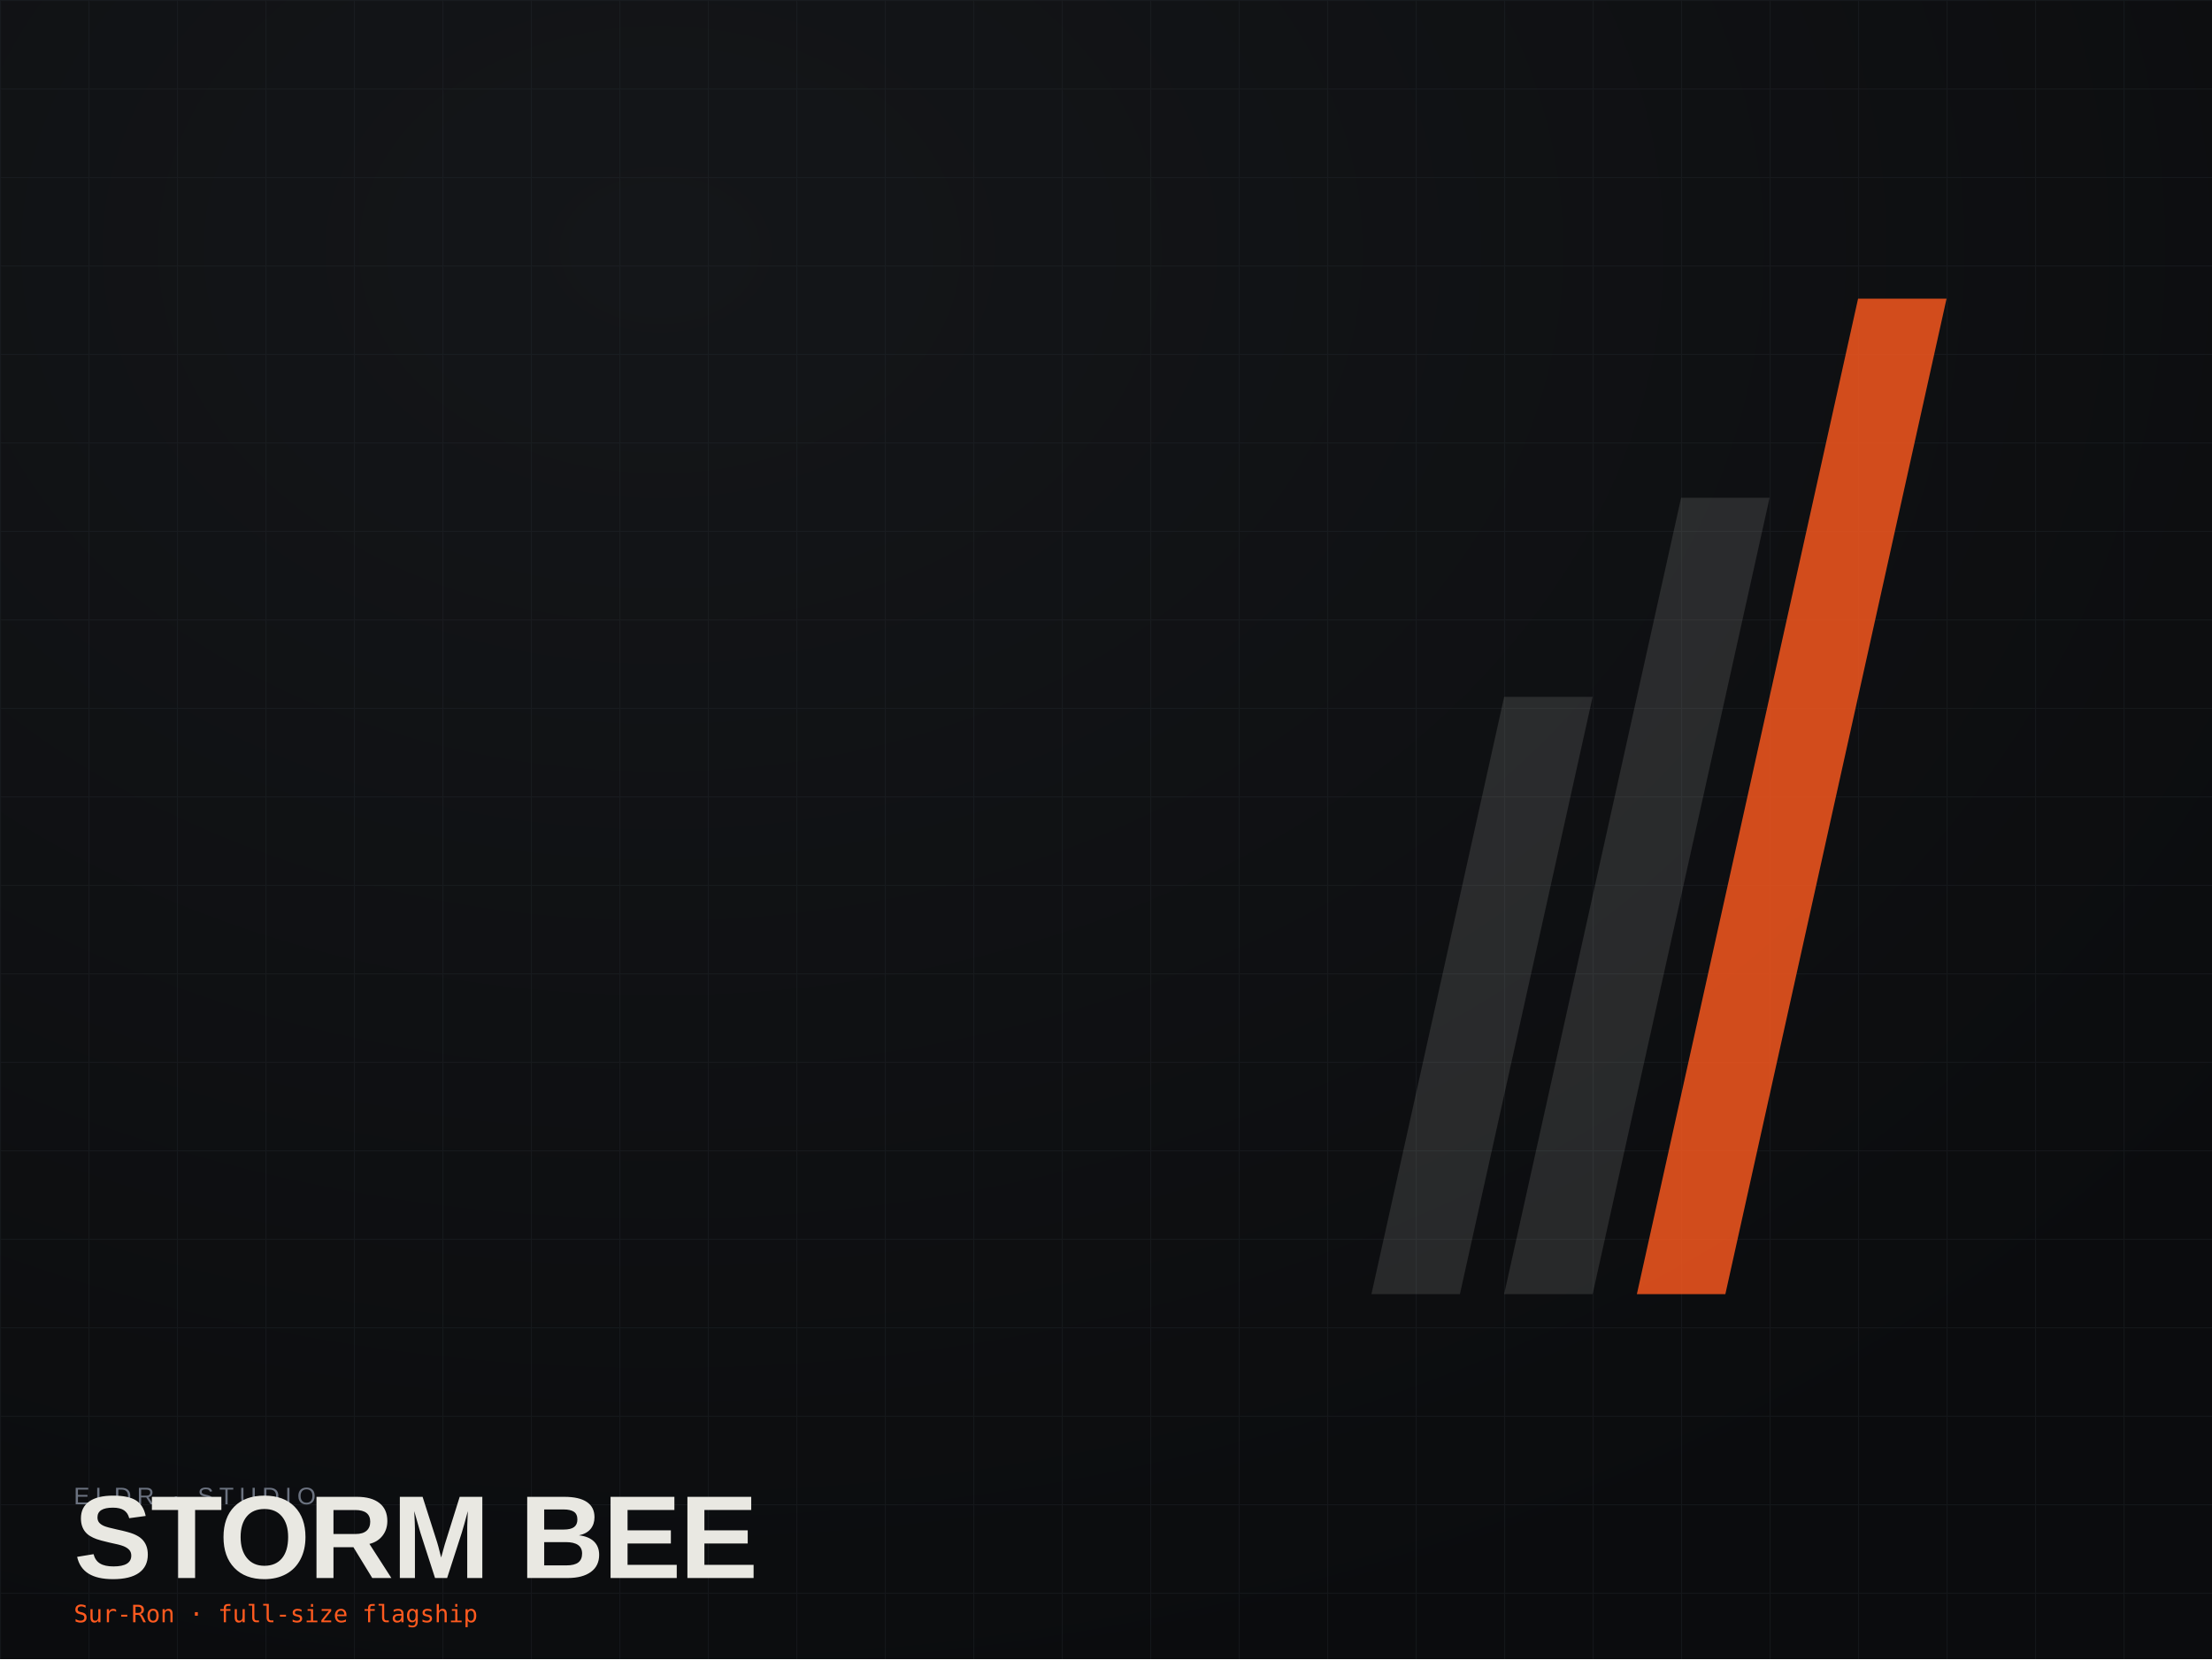
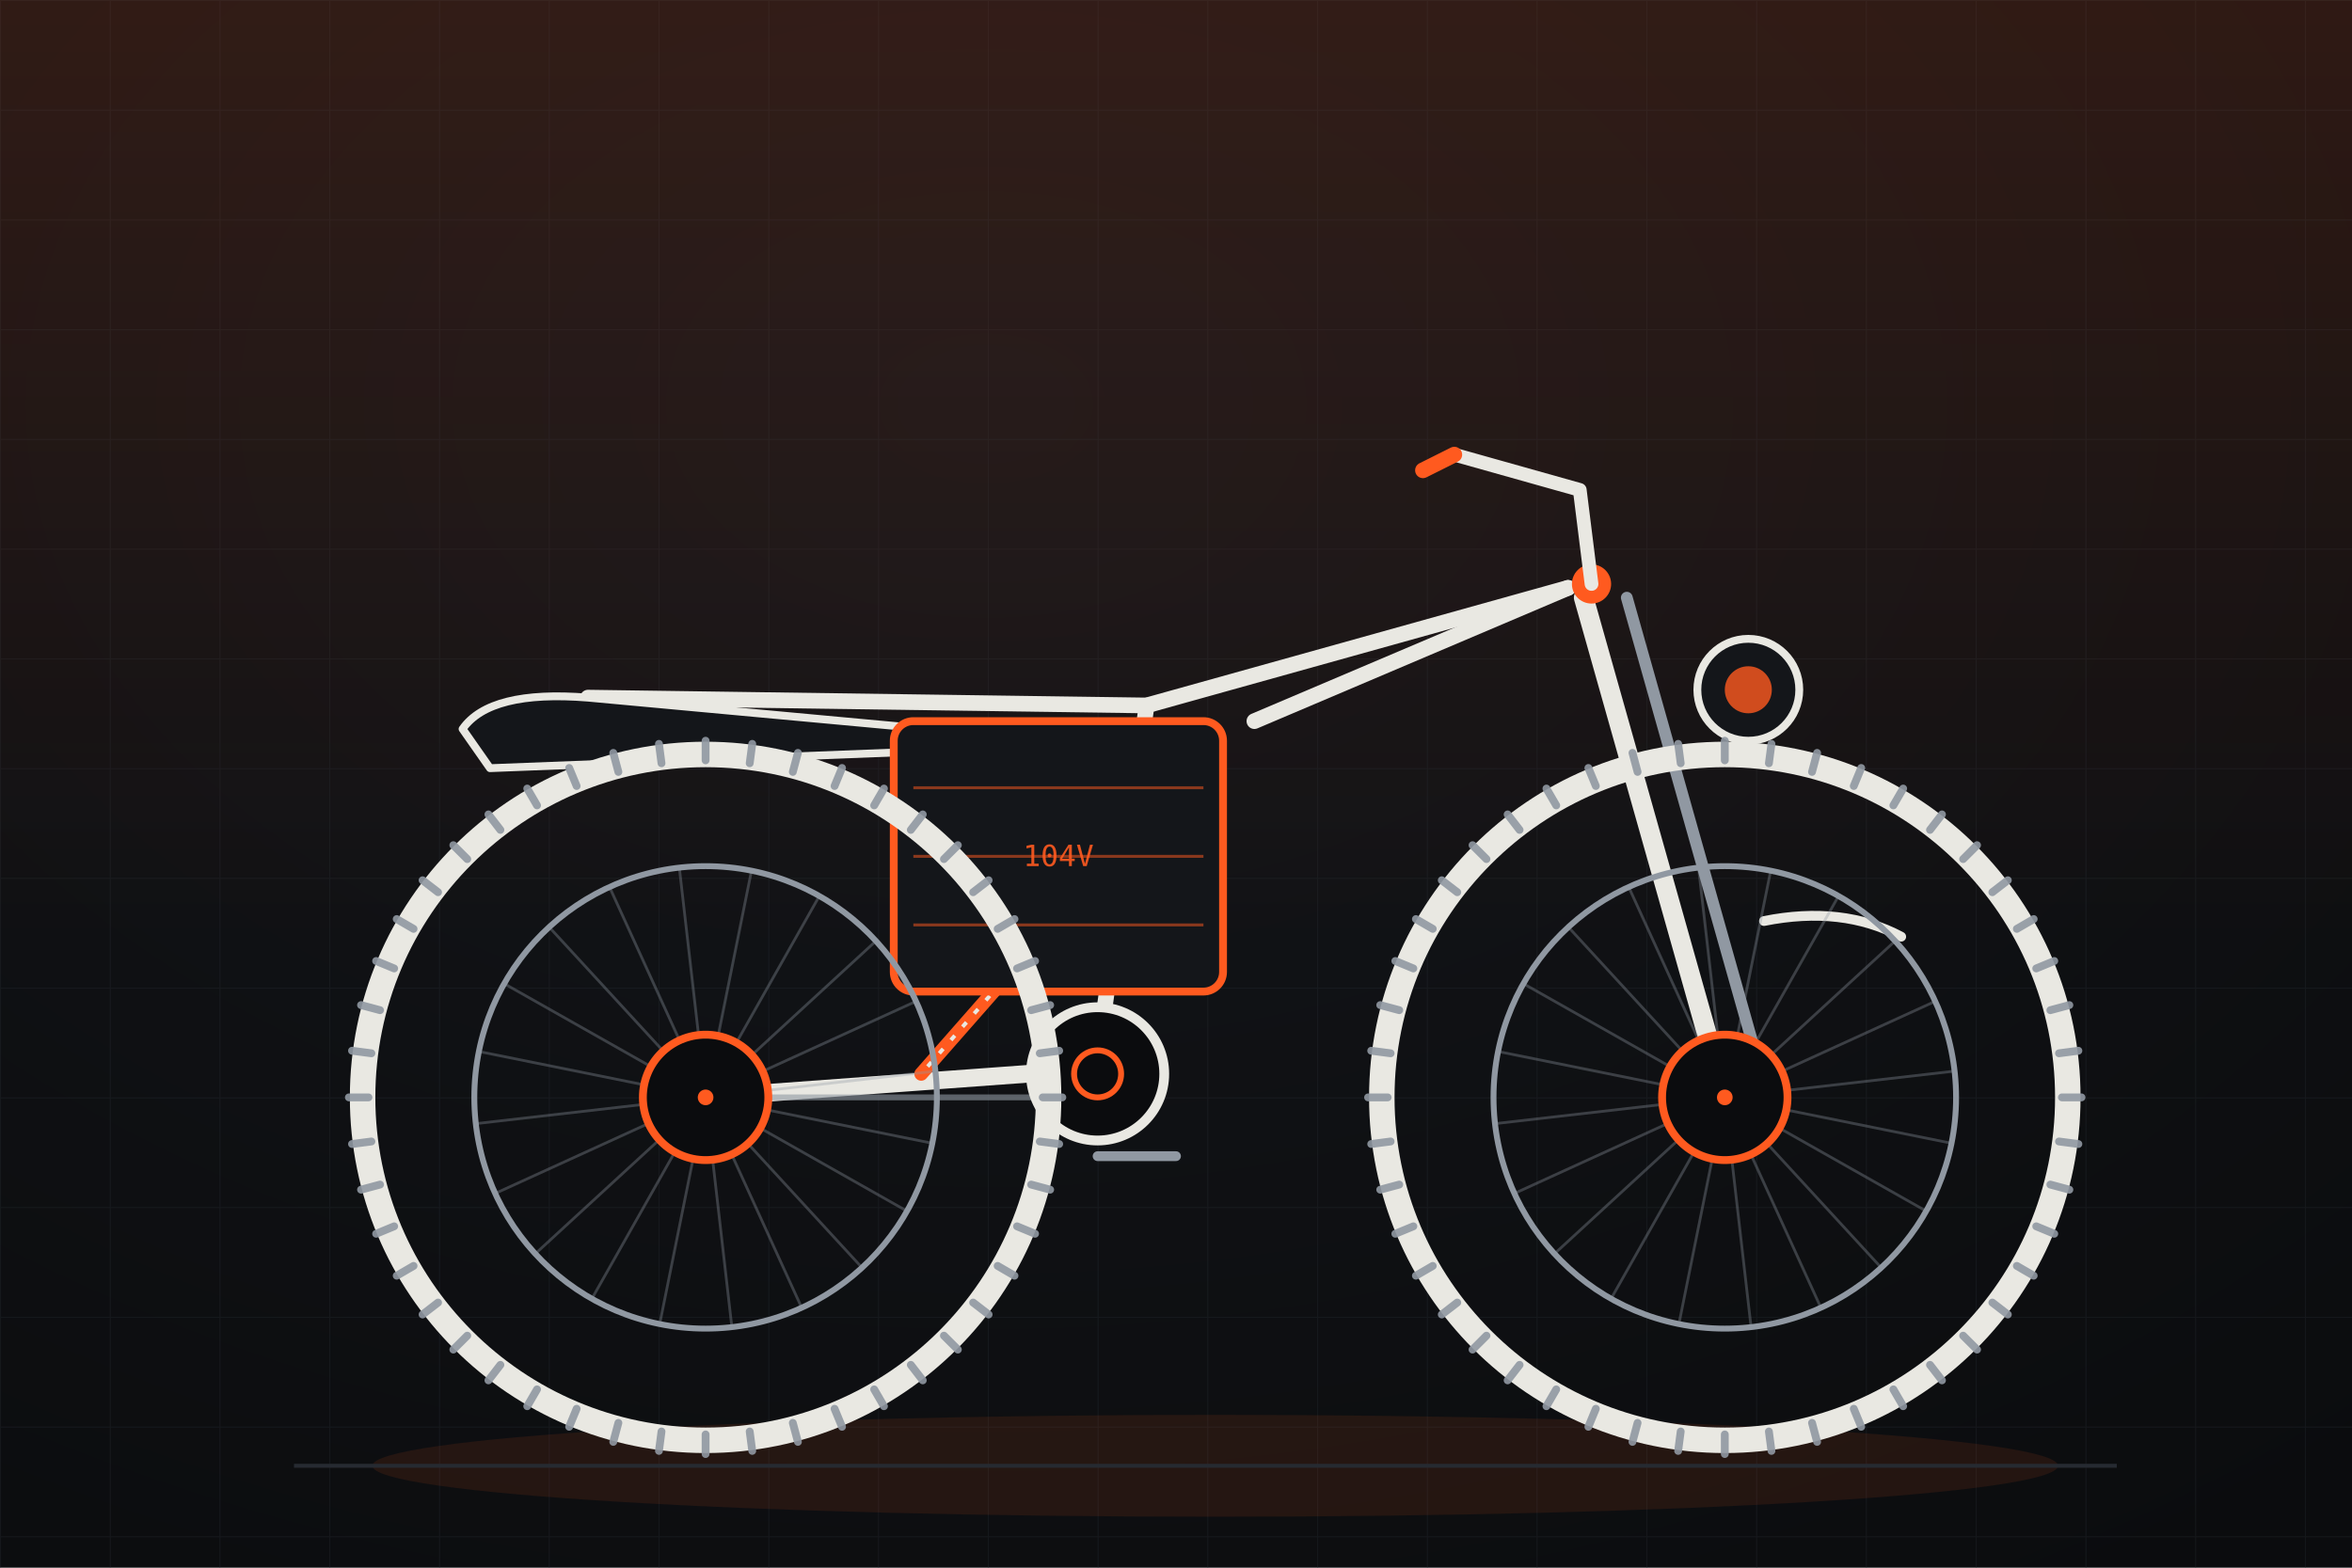
- <svg xmlns="http://www.w3.org/2000/svg" width="1200" height="900" viewBox="0 0 1200 900" role="img" aria-label="STORM BEE">
+ <svg xmlns="http://www.w3.org/2000/svg" width="1200" height="800" viewBox="0 0 1200 800" role="img">
  <defs>
-     <radialGradient id="g" cx="30%" cy="15%" r="90%">
-       <stop offset="0%" stop-color="#141619" />
+     <radialGradient id="bg" cx="42%" cy="26%" r="90%">
+       <stop offset="0%" stop-color="#14161A" />
      <stop offset="100%" stop-color="#0B0C0E" />
    </radialGradient>
-     <pattern id="grid" width="48" height="48" patternUnits="userSpaceOnUse">
-       <path d="M48 0H0V48" fill="none" stroke="#262A31" stroke-width="1" />
+     <pattern id="gr" width="56" height="56" patternUnits="userSpaceOnUse">
+       <path d="M56 0H0V56" fill="none" stroke="#262A31" stroke-width="1" />
    </pattern>
+     <linearGradient id="glow" x1="0" y1="0" x2="0" y2="1">
+       <stop offset="0%" stop-color="#FF5A1F" stop-opacity="0.14" />
+       <stop offset="60%" stop-color="#FF5A1F" stop-opacity="0" />
+     </linearGradient>
  </defs>
-   <rect width="1200" height="900" fill="url(#g)" />
-   <rect width="1200" height="900" fill="url(#grid)" opacity="0.35" />
-   <g opacity="0.9">
-     <path d="M744 702 L792 702 L864 378 L816 378 Z" fill="#E9E8E2" opacity="0.14" />
-     <path d="M816 702 L864 702 L960 270 L912 270 Z" fill="#E9E8E2" opacity="0.14" />
-     <path d="M888 702 L936 702 L1056 162 L1008 162 Z" fill="#FF5A1F" opacity="0.9" />
+   <rect x="0" y="0" width="1200" height="800" fill="url(#bg)" />
+   <rect x="0" y="0" width="1200" height="800" fill="url(#gr)" opacity="0.35" />
+   <rect x="0" y="0" width="1200" height="800" fill="url(#glow)" />
+   <ellipse cx="620" cy="748" rx="430" ry="26" fill="#FF5A1F" opacity="0.10" />
+   <line x1="150" y1="748" x2="1080" y2="748" stroke="#262A31" stroke-width="2" />
+   <line x1="565" y1="545" x2="360" y2="560" stroke="#E9E8E2" stroke-width="9" stroke-linecap="round" />
+   <line x1="560" y1="560" x2="360" y2="560" stroke="#9098A2" stroke-width="3" opacity="0.6" />
+   <line x1="600" y1="400" x2="470" y2="548" stroke="#FF5A1F" stroke-width="7" stroke-linecap="round" />
+   <line x1="600" y1="400" x2="470" y2="548" stroke="#E9E8E2" stroke-width="2" stroke-dasharray="3 6" />
+   <path d="M 800 300 L 640 368 " fill="none" stroke="#E9E8E2" stroke-width="8" stroke-linecap="round" />
+   <path d="M 800 300 L 585 360 L 300 356" fill="none" stroke="#E9E8E2" stroke-width="8" stroke-linecap="round" stroke-linejoin="round" />
+   <path d="M 585 360 L 560 540" fill="none" stroke="#E9E8E2" stroke-width="8" stroke-linecap="round" />
+   <path d="M 300 356 Q 250 352 236 372 L 250 392 L 560 380 Z" fill="#14161A" stroke="#E9E8E2" stroke-width="4" stroke-linejoin="round" />
+   <rect x="456" y="368" width="168" height="138" rx="10" fill="#14161A" stroke="#FF5A1F" stroke-width="4" />
+   <line x1="466" y1="402" x2="614" y2="402" stroke="#FF5A1F" stroke-width="1.5" opacity="0.5" />
+   <line x1="466" y1="437" x2="614" y2="437" stroke="#FF5A1F" stroke-width="1.5" opacity="0.5" />
+   <line x1="466" y1="472" x2="614" y2="472" stroke="#FF5A1F" stroke-width="1.5" opacity="0.5" />
+   <text x="540.0" y="442.0" font-family="monospace" font-size="15" fill="#FF5A1F" text-anchor="middle" opacity="0.9">104V</text>
+   <circle cx="560" cy="548" r="34" fill="#0B0C0E" stroke="#E9E8E2" stroke-width="5" />
+   <circle cx="560" cy="548" r="12" fill="none" stroke="#FF5A1F" stroke-width="3" />
+   <line x1="560" y1="590" x2="600" y2="590" stroke="#9098A2" stroke-width="5" stroke-linecap="round" />
+   <line x1="880" y1="560" x2="808" y2="305" stroke="#E9E8E2" stroke-width="10" stroke-linecap="round" />
+   <line x1="902" y1="560" x2="830" y2="305" stroke="#9098A2" stroke-width="6" stroke-linecap="round" />
+   <circle cx="812" cy="298" r="10" fill="#FF5A1F" />
+   <path d="M 812 298 L 806 250 L 742 232" fill="none" stroke="#E9E8E2" stroke-width="7" stroke-linecap="round" stroke-linejoin="round" />
+   <line x1="742" y1="232" x2="726" y2="240" stroke="#FF5A1F" stroke-width="8" stroke-linecap="round" />
+   <circle cx="892" cy="352" r="26" fill="#14161A" stroke="#E9E8E2" stroke-width="4" />
+   <circle cx="892" cy="352" r="12" fill="#FF5A1F" opacity="0.8" />
+   <path d="M 900 470 q 40 -8 70 8" fill="none" stroke="#E9E8E2" stroke-width="5" stroke-linecap="round" />
+   <g>
+     <circle cx="360" cy="560" r="175" fill="none" stroke="#E9E8E2" stroke-width="13" />
+     <line x1="542.0" y1="560.0" x2="532.0" y2="560.0" stroke="#9098A2" stroke-width="4" stroke-linecap="round" opacity="0.9" />
+     <line x1="540.4" y1="583.8" x2="530.5" y2="582.5" stroke="#9098A2" stroke-width="4" stroke-linecap="round" opacity="0.9" />
+     <line x1="535.8" y1="607.1" x2="526.1" y2="604.5" stroke="#9098A2" stroke-width="4" stroke-linecap="round" opacity="0.9" />
+     <line x1="528.1" y1="629.6" x2="518.9" y2="625.8" stroke="#9098A2" stroke-width="4" stroke-linecap="round" opacity="0.9" />
+     <line x1="517.6" y1="651.0" x2="509.0" y2="646.0" stroke="#9098A2" stroke-width="4" stroke-linecap="round" opacity="0.9" />
+     <line x1="504.4" y1="670.8" x2="496.5" y2="664.7" stroke="#9098A2" stroke-width="4" stroke-linecap="round" opacity="0.9" />
+     <line x1="488.7" y1="688.7" x2="481.6" y2="681.6" stroke="#9098A2" stroke-width="4" stroke-linecap="round" opacity="0.9" />
+     <line x1="470.8" y1="704.4" x2="464.7" y2="696.5" stroke="#9098A2" stroke-width="4" stroke-linecap="round" opacity="0.9" />
+     <line x1="451.0" y1="717.6" x2="446.0" y2="709.0" stroke="#9098A2" stroke-width="4" stroke-linecap="round" opacity="0.9" />
+     <line x1="429.6" y1="728.1" x2="425.8" y2="718.9" stroke="#9098A2" stroke-width="4" stroke-linecap="round" opacity="0.9" />
+     <line x1="407.1" y1="735.8" x2="404.5" y2="726.1" stroke="#9098A2" stroke-width="4" stroke-linecap="round" opacity="0.9" />
+     <line x1="383.8" y1="740.4" x2="382.5" y2="730.5" stroke="#9098A2" stroke-width="4" stroke-linecap="round" opacity="0.9" />
+     <line x1="360.0" y1="742.0" x2="360.0" y2="732.0" stroke="#9098A2" stroke-width="4" stroke-linecap="round" opacity="0.9" />
+     <line x1="336.2" y1="740.4" x2="337.5" y2="730.5" stroke="#9098A2" stroke-width="4" stroke-linecap="round" opacity="0.9" />
+     <line x1="312.9" y1="735.8" x2="315.5" y2="726.1" stroke="#9098A2" stroke-width="4" stroke-linecap="round" opacity="0.9" />
+     <line x1="290.4" y1="728.1" x2="294.2" y2="718.9" stroke="#9098A2" stroke-width="4" stroke-linecap="round" opacity="0.9" />
+     <line x1="269.0" y1="717.6" x2="274.0" y2="709.0" stroke="#9098A2" stroke-width="4" stroke-linecap="round" opacity="0.9" />
+     <line x1="249.2" y1="704.4" x2="255.3" y2="696.5" stroke="#9098A2" stroke-width="4" stroke-linecap="round" opacity="0.9" />
+     <line x1="231.3" y1="688.7" x2="238.4" y2="681.6" stroke="#9098A2" stroke-width="4" stroke-linecap="round" opacity="0.9" />
+     <line x1="215.6" y1="670.8" x2="223.5" y2="664.7" stroke="#9098A2" stroke-width="4" stroke-linecap="round" opacity="0.9" />
+     <line x1="202.4" y1="651.0" x2="211.0" y2="646.0" stroke="#9098A2" stroke-width="4" stroke-linecap="round" opacity="0.9" />
+     <line x1="191.9" y1="629.6" x2="201.1" y2="625.8" stroke="#9098A2" stroke-width="4" stroke-linecap="round" opacity="0.9" />
+     <line x1="184.2" y1="607.1" x2="193.9" y2="604.5" stroke="#9098A2" stroke-width="4" stroke-linecap="round" opacity="0.9" />
+     <line x1="179.6" y1="583.8" x2="189.5" y2="582.5" stroke="#9098A2" stroke-width="4" stroke-linecap="round" opacity="0.9" />
+     <line x1="178.0" y1="560.0" x2="188.0" y2="560.0" stroke="#9098A2" stroke-width="4" stroke-linecap="round" opacity="0.9" />
+     <line x1="179.6" y1="536.2" x2="189.5" y2="537.5" stroke="#9098A2" stroke-width="4" stroke-linecap="round" opacity="0.9" />
+     <line x1="184.2" y1="512.9" x2="193.9" y2="515.5" stroke="#9098A2" stroke-width="4" stroke-linecap="round" opacity="0.9" />
+     <line x1="191.9" y1="490.4" x2="201.1" y2="494.2" stroke="#9098A2" stroke-width="4" stroke-linecap="round" opacity="0.9" />
+     <line x1="202.4" y1="469.0" x2="211.0" y2="474.0" stroke="#9098A2" stroke-width="4" stroke-linecap="round" opacity="0.9" />
+     <line x1="215.6" y1="449.2" x2="223.5" y2="455.3" stroke="#9098A2" stroke-width="4" stroke-linecap="round" opacity="0.9" />
+     <line x1="231.3" y1="431.3" x2="238.4" y2="438.4" stroke="#9098A2" stroke-width="4" stroke-linecap="round" opacity="0.9" />
+     <line x1="249.2" y1="415.6" x2="255.3" y2="423.5" stroke="#9098A2" stroke-width="4" stroke-linecap="round" opacity="0.9" />
+     <line x1="269.0" y1="402.4" x2="274.0" y2="411.0" stroke="#9098A2" stroke-width="4" stroke-linecap="round" opacity="0.9" />
+     <line x1="290.4" y1="391.9" x2="294.2" y2="401.1" stroke="#9098A2" stroke-width="4" stroke-linecap="round" opacity="0.9" />
+     <line x1="312.9" y1="384.2" x2="315.5" y2="393.9" stroke="#9098A2" stroke-width="4" stroke-linecap="round" opacity="0.9" />
+     <line x1="336.2" y1="379.6" x2="337.5" y2="389.5" stroke="#9098A2" stroke-width="4" stroke-linecap="round" opacity="0.9" />
+     <line x1="360.0" y1="378.0" x2="360.0" y2="388.0" stroke="#9098A2" stroke-width="4" stroke-linecap="round" opacity="0.9" />
+     <line x1="383.8" y1="379.6" x2="382.5" y2="389.5" stroke="#9098A2" stroke-width="4" stroke-linecap="round" opacity="0.9" />
+     <line x1="407.1" y1="384.2" x2="404.5" y2="393.9" stroke="#9098A2" stroke-width="4" stroke-linecap="round" opacity="0.9" />
+     <line x1="429.6" y1="391.9" x2="425.8" y2="401.1" stroke="#9098A2" stroke-width="4" stroke-linecap="round" opacity="0.9" />
+     <line x1="451.0" y1="402.4" x2="446.0" y2="411.0" stroke="#9098A2" stroke-width="4" stroke-linecap="round" opacity="0.9" />
+     <line x1="470.8" y1="415.6" x2="464.7" y2="423.5" stroke="#9098A2" stroke-width="4" stroke-linecap="round" opacity="0.9" />
+     <line x1="488.7" y1="431.3" x2="481.6" y2="438.4" stroke="#9098A2" stroke-width="4" stroke-linecap="round" opacity="0.9" />
+     <line x1="504.4" y1="449.2" x2="496.5" y2="455.3" stroke="#9098A2" stroke-width="4" stroke-linecap="round" opacity="0.9" />
+     <line x1="517.6" y1="469.0" x2="509.0" y2="474.0" stroke="#9098A2" stroke-width="4" stroke-linecap="round" opacity="0.9" />
+     <line x1="528.1" y1="490.4" x2="518.9" y2="494.2" stroke="#9098A2" stroke-width="4" stroke-linecap="round" opacity="0.9" />
+     <line x1="535.8" y1="512.9" x2="526.1" y2="515.5" stroke="#9098A2" stroke-width="4" stroke-linecap="round" opacity="0.9" />
+     <line x1="540.4" y1="536.2" x2="530.5" y2="537.5" stroke="#9098A2" stroke-width="4" stroke-linecap="round" opacity="0.9" />
+     <circle cx="360" cy="560" r="118" fill="none" stroke="#9098A2" stroke-width="3" />
+     <line x1="391.4" y1="566.4" x2="475.6" y2="583.4" stroke="#9098A2" stroke-width="1.4" opacity="0.35" />
+     <line x1="387.9" y1="575.7" x2="462.7" y2="618.0" stroke="#9098A2" stroke-width="1.4" opacity="0.35" />
+     <line x1="381.6" y1="583.6" x2="439.8" y2="646.9" stroke="#9098A2" stroke-width="1.4" opacity="0.35" />
+     <line x1="373.3" y1="589.1" x2="409.0" y2="667.3" stroke="#9098A2" stroke-width="1.4" opacity="0.35" />
+     <line x1="363.6" y1="591.8" x2="373.4" y2="677.2" stroke="#9098A2" stroke-width="1.4" opacity="0.35" />
+     <line x1="353.6" y1="591.4" x2="336.6" y2="675.6" stroke="#9098A2" stroke-width="1.4" opacity="0.35" />
+     <line x1="344.3" y1="587.9" x2="302.0" y2="662.7" stroke="#9098A2" stroke-width="1.4" opacity="0.35" />
+     <line x1="336.4" y1="581.6" x2="273.1" y2="639.8" stroke="#9098A2" stroke-width="1.4" opacity="0.35" />
+     <line x1="330.9" y1="573.3" x2="252.7" y2="609.0" stroke="#9098A2" stroke-width="1.4" opacity="0.35" />
+     <line x1="328.2" y1="563.6" x2="242.8" y2="573.4" stroke="#9098A2" stroke-width="1.4" opacity="0.35" />
+     <line x1="328.6" y1="553.6" x2="244.4" y2="536.6" stroke="#9098A2" stroke-width="1.4" opacity="0.35" />
+     <line x1="332.1" y1="544.3" x2="257.3" y2="502.0" stroke="#9098A2" stroke-width="1.4" opacity="0.35" />
+     <line x1="338.4" y1="536.4" x2="280.2" y2="473.1" stroke="#9098A2" stroke-width="1.4" opacity="0.35" />
+     <line x1="346.7" y1="530.9" x2="311.0" y2="452.7" stroke="#9098A2" stroke-width="1.4" opacity="0.35" />
+     <line x1="356.4" y1="528.2" x2="346.6" y2="442.8" stroke="#9098A2" stroke-width="1.4" opacity="0.35" />
+     <line x1="366.4" y1="528.6" x2="383.4" y2="444.4" stroke="#9098A2" stroke-width="1.4" opacity="0.35" />
+     <line x1="375.7" y1="532.1" x2="418.0" y2="457.3" stroke="#9098A2" stroke-width="1.4" opacity="0.35" />
+     <line x1="383.6" y1="538.4" x2="446.9" y2="480.2" stroke="#9098A2" stroke-width="1.4" opacity="0.35" />
+     <line x1="389.1" y1="546.7" x2="467.3" y2="511.0" stroke="#9098A2" stroke-width="1.4" opacity="0.35" />
+     <line x1="391.8" y1="556.4" x2="477.2" y2="546.6" stroke="#9098A2" stroke-width="1.4" opacity="0.35" />
+     <circle cx="360" cy="560" r="32" fill="#0B0C0E" stroke="#FF5A1F" stroke-width="4" />
+     <circle cx="360" cy="560" r="4" fill="#FF5A1F" />
  </g>
-   <text x="40" y="816" font-family="Arial, sans-serif" font-size="13" letter-spacing="3" fill="#6B7280">ELDR · STUDIO</text>
-   <text x="40" y="856" font-family="Arial Black, Arial, sans-serif" font-weight="900" font-size="64" fill="#E9E8E2" letter-spacing="-1">STORM BEE</text>
-   <text x="40" y="880" font-family="monospace" font-size="13" fill="#FF5A1F">Sur-Ron · full-size flagship</text>
+   <g>
+     <circle cx="880" cy="560" r="175" fill="none" stroke="#E9E8E2" stroke-width="13" />
+     <line x1="1062.0" y1="560.0" x2="1052.0" y2="560.0" stroke="#9098A2" stroke-width="4" stroke-linecap="round" opacity="0.9" />
+     <line x1="1060.4" y1="583.8" x2="1050.5" y2="582.5" stroke="#9098A2" stroke-width="4" stroke-linecap="round" opacity="0.9" />
+     <line x1="1055.8" y1="607.1" x2="1046.1" y2="604.5" stroke="#9098A2" stroke-width="4" stroke-linecap="round" opacity="0.9" />
+     <line x1="1048.1" y1="629.6" x2="1038.9" y2="625.8" stroke="#9098A2" stroke-width="4" stroke-linecap="round" opacity="0.9" />
+     <line x1="1037.6" y1="651.0" x2="1029.0" y2="646.0" stroke="#9098A2" stroke-width="4" stroke-linecap="round" opacity="0.9" />
+     <line x1="1024.4" y1="670.8" x2="1016.5" y2="664.7" stroke="#9098A2" stroke-width="4" stroke-linecap="round" opacity="0.9" />
+     <line x1="1008.7" y1="688.7" x2="1001.6" y2="681.6" stroke="#9098A2" stroke-width="4" stroke-linecap="round" opacity="0.9" />
+     <line x1="990.8" y1="704.4" x2="984.7" y2="696.5" stroke="#9098A2" stroke-width="4" stroke-linecap="round" opacity="0.9" />
+     <line x1="971.0" y1="717.6" x2="966.0" y2="709.0" stroke="#9098A2" stroke-width="4" stroke-linecap="round" opacity="0.9" />
+     <line x1="949.6" y1="728.1" x2="945.8" y2="718.9" stroke="#9098A2" stroke-width="4" stroke-linecap="round" opacity="0.9" />
+     <line x1="927.1" y1="735.8" x2="924.5" y2="726.1" stroke="#9098A2" stroke-width="4" stroke-linecap="round" opacity="0.9" />
+     <line x1="903.8" y1="740.4" x2="902.5" y2="730.5" stroke="#9098A2" stroke-width="4" stroke-linecap="round" opacity="0.9" />
+     <line x1="880.0" y1="742.0" x2="880.0" y2="732.0" stroke="#9098A2" stroke-width="4" stroke-linecap="round" opacity="0.9" />
+     <line x1="856.2" y1="740.4" x2="857.5" y2="730.5" stroke="#9098A2" stroke-width="4" stroke-linecap="round" opacity="0.9" />
+     <line x1="832.9" y1="735.8" x2="835.5" y2="726.1" stroke="#9098A2" stroke-width="4" stroke-linecap="round" opacity="0.9" />
+     <line x1="810.4" y1="728.1" x2="814.2" y2="718.9" stroke="#9098A2" stroke-width="4" stroke-linecap="round" opacity="0.9" />
+     <line x1="789.0" y1="717.6" x2="794.0" y2="709.0" stroke="#9098A2" stroke-width="4" stroke-linecap="round" opacity="0.9" />
+     <line x1="769.2" y1="704.4" x2="775.3" y2="696.5" stroke="#9098A2" stroke-width="4" stroke-linecap="round" opacity="0.9" />
+     <line x1="751.3" y1="688.7" x2="758.4" y2="681.6" stroke="#9098A2" stroke-width="4" stroke-linecap="round" opacity="0.9" />
+     <line x1="735.6" y1="670.8" x2="743.5" y2="664.7" stroke="#9098A2" stroke-width="4" stroke-linecap="round" opacity="0.9" />
+     <line x1="722.4" y1="651.0" x2="731.0" y2="646.0" stroke="#9098A2" stroke-width="4" stroke-linecap="round" opacity="0.9" />
+     <line x1="711.9" y1="629.6" x2="721.1" y2="625.8" stroke="#9098A2" stroke-width="4" stroke-linecap="round" opacity="0.9" />
+     <line x1="704.2" y1="607.1" x2="713.9" y2="604.5" stroke="#9098A2" stroke-width="4" stroke-linecap="round" opacity="0.9" />
+     <line x1="699.6" y1="583.8" x2="709.5" y2="582.5" stroke="#9098A2" stroke-width="4" stroke-linecap="round" opacity="0.9" />
+     <line x1="698.0" y1="560.0" x2="708.0" y2="560.0" stroke="#9098A2" stroke-width="4" stroke-linecap="round" opacity="0.9" />
+     <line x1="699.6" y1="536.2" x2="709.5" y2="537.5" stroke="#9098A2" stroke-width="4" stroke-linecap="round" opacity="0.9" />
+     <line x1="704.2" y1="512.9" x2="713.9" y2="515.5" stroke="#9098A2" stroke-width="4" stroke-linecap="round" opacity="0.9" />
+     <line x1="711.9" y1="490.4" x2="721.1" y2="494.2" stroke="#9098A2" stroke-width="4" stroke-linecap="round" opacity="0.9" />
+     <line x1="722.4" y1="469.0" x2="731.0" y2="474.0" stroke="#9098A2" stroke-width="4" stroke-linecap="round" opacity="0.9" />
+     <line x1="735.6" y1="449.2" x2="743.5" y2="455.3" stroke="#9098A2" stroke-width="4" stroke-linecap="round" opacity="0.9" />
+     <line x1="751.3" y1="431.3" x2="758.4" y2="438.4" stroke="#9098A2" stroke-width="4" stroke-linecap="round" opacity="0.9" />
+     <line x1="769.2" y1="415.6" x2="775.3" y2="423.5" stroke="#9098A2" stroke-width="4" stroke-linecap="round" opacity="0.9" />
+     <line x1="789.0" y1="402.4" x2="794.0" y2="411.0" stroke="#9098A2" stroke-width="4" stroke-linecap="round" opacity="0.9" />
+     <line x1="810.4" y1="391.9" x2="814.2" y2="401.1" stroke="#9098A2" stroke-width="4" stroke-linecap="round" opacity="0.9" />
+     <line x1="832.9" y1="384.2" x2="835.5" y2="393.9" stroke="#9098A2" stroke-width="4" stroke-linecap="round" opacity="0.9" />
+     <line x1="856.2" y1="379.6" x2="857.5" y2="389.5" stroke="#9098A2" stroke-width="4" stroke-linecap="round" opacity="0.9" />
+     <line x1="880.0" y1="378.0" x2="880.0" y2="388.0" stroke="#9098A2" stroke-width="4" stroke-linecap="round" opacity="0.9" />
+     <line x1="903.8" y1="379.6" x2="902.5" y2="389.5" stroke="#9098A2" stroke-width="4" stroke-linecap="round" opacity="0.9" />
+     <line x1="927.1" y1="384.2" x2="924.5" y2="393.9" stroke="#9098A2" stroke-width="4" stroke-linecap="round" opacity="0.9" />
+     <line x1="949.6" y1="391.9" x2="945.8" y2="401.1" stroke="#9098A2" stroke-width="4" stroke-linecap="round" opacity="0.9" />
+     <line x1="971.0" y1="402.4" x2="966.0" y2="411.0" stroke="#9098A2" stroke-width="4" stroke-linecap="round" opacity="0.9" />
+     <line x1="990.8" y1="415.6" x2="984.7" y2="423.5" stroke="#9098A2" stroke-width="4" stroke-linecap="round" opacity="0.9" />
+     <line x1="1008.7" y1="431.3" x2="1001.6" y2="438.4" stroke="#9098A2" stroke-width="4" stroke-linecap="round" opacity="0.9" />
+     <line x1="1024.4" y1="449.2" x2="1016.5" y2="455.3" stroke="#9098A2" stroke-width="4" stroke-linecap="round" opacity="0.9" />
+     <line x1="1037.6" y1="469.0" x2="1029.0" y2="474.0" stroke="#9098A2" stroke-width="4" stroke-linecap="round" opacity="0.9" />
+     <line x1="1048.1" y1="490.4" x2="1038.9" y2="494.2" stroke="#9098A2" stroke-width="4" stroke-linecap="round" opacity="0.9" />
+     <line x1="1055.8" y1="512.9" x2="1046.1" y2="515.5" stroke="#9098A2" stroke-width="4" stroke-linecap="round" opacity="0.9" />
+     <line x1="1060.4" y1="536.2" x2="1050.5" y2="537.5" stroke="#9098A2" stroke-width="4" stroke-linecap="round" opacity="0.9" />
+     <circle cx="880" cy="560" r="118" fill="none" stroke="#9098A2" stroke-width="3" />
+     <line x1="911.4" y1="566.4" x2="995.6" y2="583.4" stroke="#9098A2" stroke-width="1.4" opacity="0.35" />
+     <line x1="907.9" y1="575.7" x2="982.7" y2="618.0" stroke="#9098A2" stroke-width="1.4" opacity="0.35" />
+     <line x1="901.6" y1="583.6" x2="959.8" y2="646.9" stroke="#9098A2" stroke-width="1.4" opacity="0.35" />
+     <line x1="893.3" y1="589.1" x2="929.0" y2="667.3" stroke="#9098A2" stroke-width="1.4" opacity="0.35" />
+     <line x1="883.6" y1="591.8" x2="893.4" y2="677.2" stroke="#9098A2" stroke-width="1.4" opacity="0.35" />
+     <line x1="873.6" y1="591.4" x2="856.6" y2="675.6" stroke="#9098A2" stroke-width="1.4" opacity="0.35" />
+     <line x1="864.3" y1="587.9" x2="822.0" y2="662.7" stroke="#9098A2" stroke-width="1.4" opacity="0.35" />
+     <line x1="856.4" y1="581.6" x2="793.1" y2="639.8" stroke="#9098A2" stroke-width="1.4" opacity="0.35" />
+     <line x1="850.9" y1="573.3" x2="772.7" y2="609.0" stroke="#9098A2" stroke-width="1.4" opacity="0.35" />
+     <line x1="848.2" y1="563.6" x2="762.8" y2="573.4" stroke="#9098A2" stroke-width="1.4" opacity="0.35" />
+     <line x1="848.6" y1="553.6" x2="764.4" y2="536.6" stroke="#9098A2" stroke-width="1.4" opacity="0.35" />
+     <line x1="852.1" y1="544.3" x2="777.3" y2="502.0" stroke="#9098A2" stroke-width="1.4" opacity="0.35" />
+     <line x1="858.4" y1="536.4" x2="800.2" y2="473.1" stroke="#9098A2" stroke-width="1.4" opacity="0.35" />
+     <line x1="866.7" y1="530.9" x2="831.0" y2="452.7" stroke="#9098A2" stroke-width="1.4" opacity="0.35" />
+     <line x1="876.4" y1="528.2" x2="866.6" y2="442.8" stroke="#9098A2" stroke-width="1.4" opacity="0.35" />
+     <line x1="886.4" y1="528.6" x2="903.4" y2="444.4" stroke="#9098A2" stroke-width="1.4" opacity="0.35" />
+     <line x1="895.7" y1="532.1" x2="938.0" y2="457.3" stroke="#9098A2" stroke-width="1.4" opacity="0.35" />
+     <line x1="903.6" y1="538.4" x2="966.9" y2="480.2" stroke="#9098A2" stroke-width="1.4" opacity="0.35" />
+     <line x1="909.1" y1="546.7" x2="987.3" y2="511.0" stroke="#9098A2" stroke-width="1.4" opacity="0.35" />
+     <line x1="911.8" y1="556.4" x2="997.2" y2="546.6" stroke="#9098A2" stroke-width="1.4" opacity="0.35" />
+     <circle cx="880" cy="560" r="32" fill="#0B0C0E" stroke="#FF5A1F" stroke-width="4" />
+     <circle cx="880" cy="560" r="4" fill="#FF5A1F" />
+   </g>
</svg>
